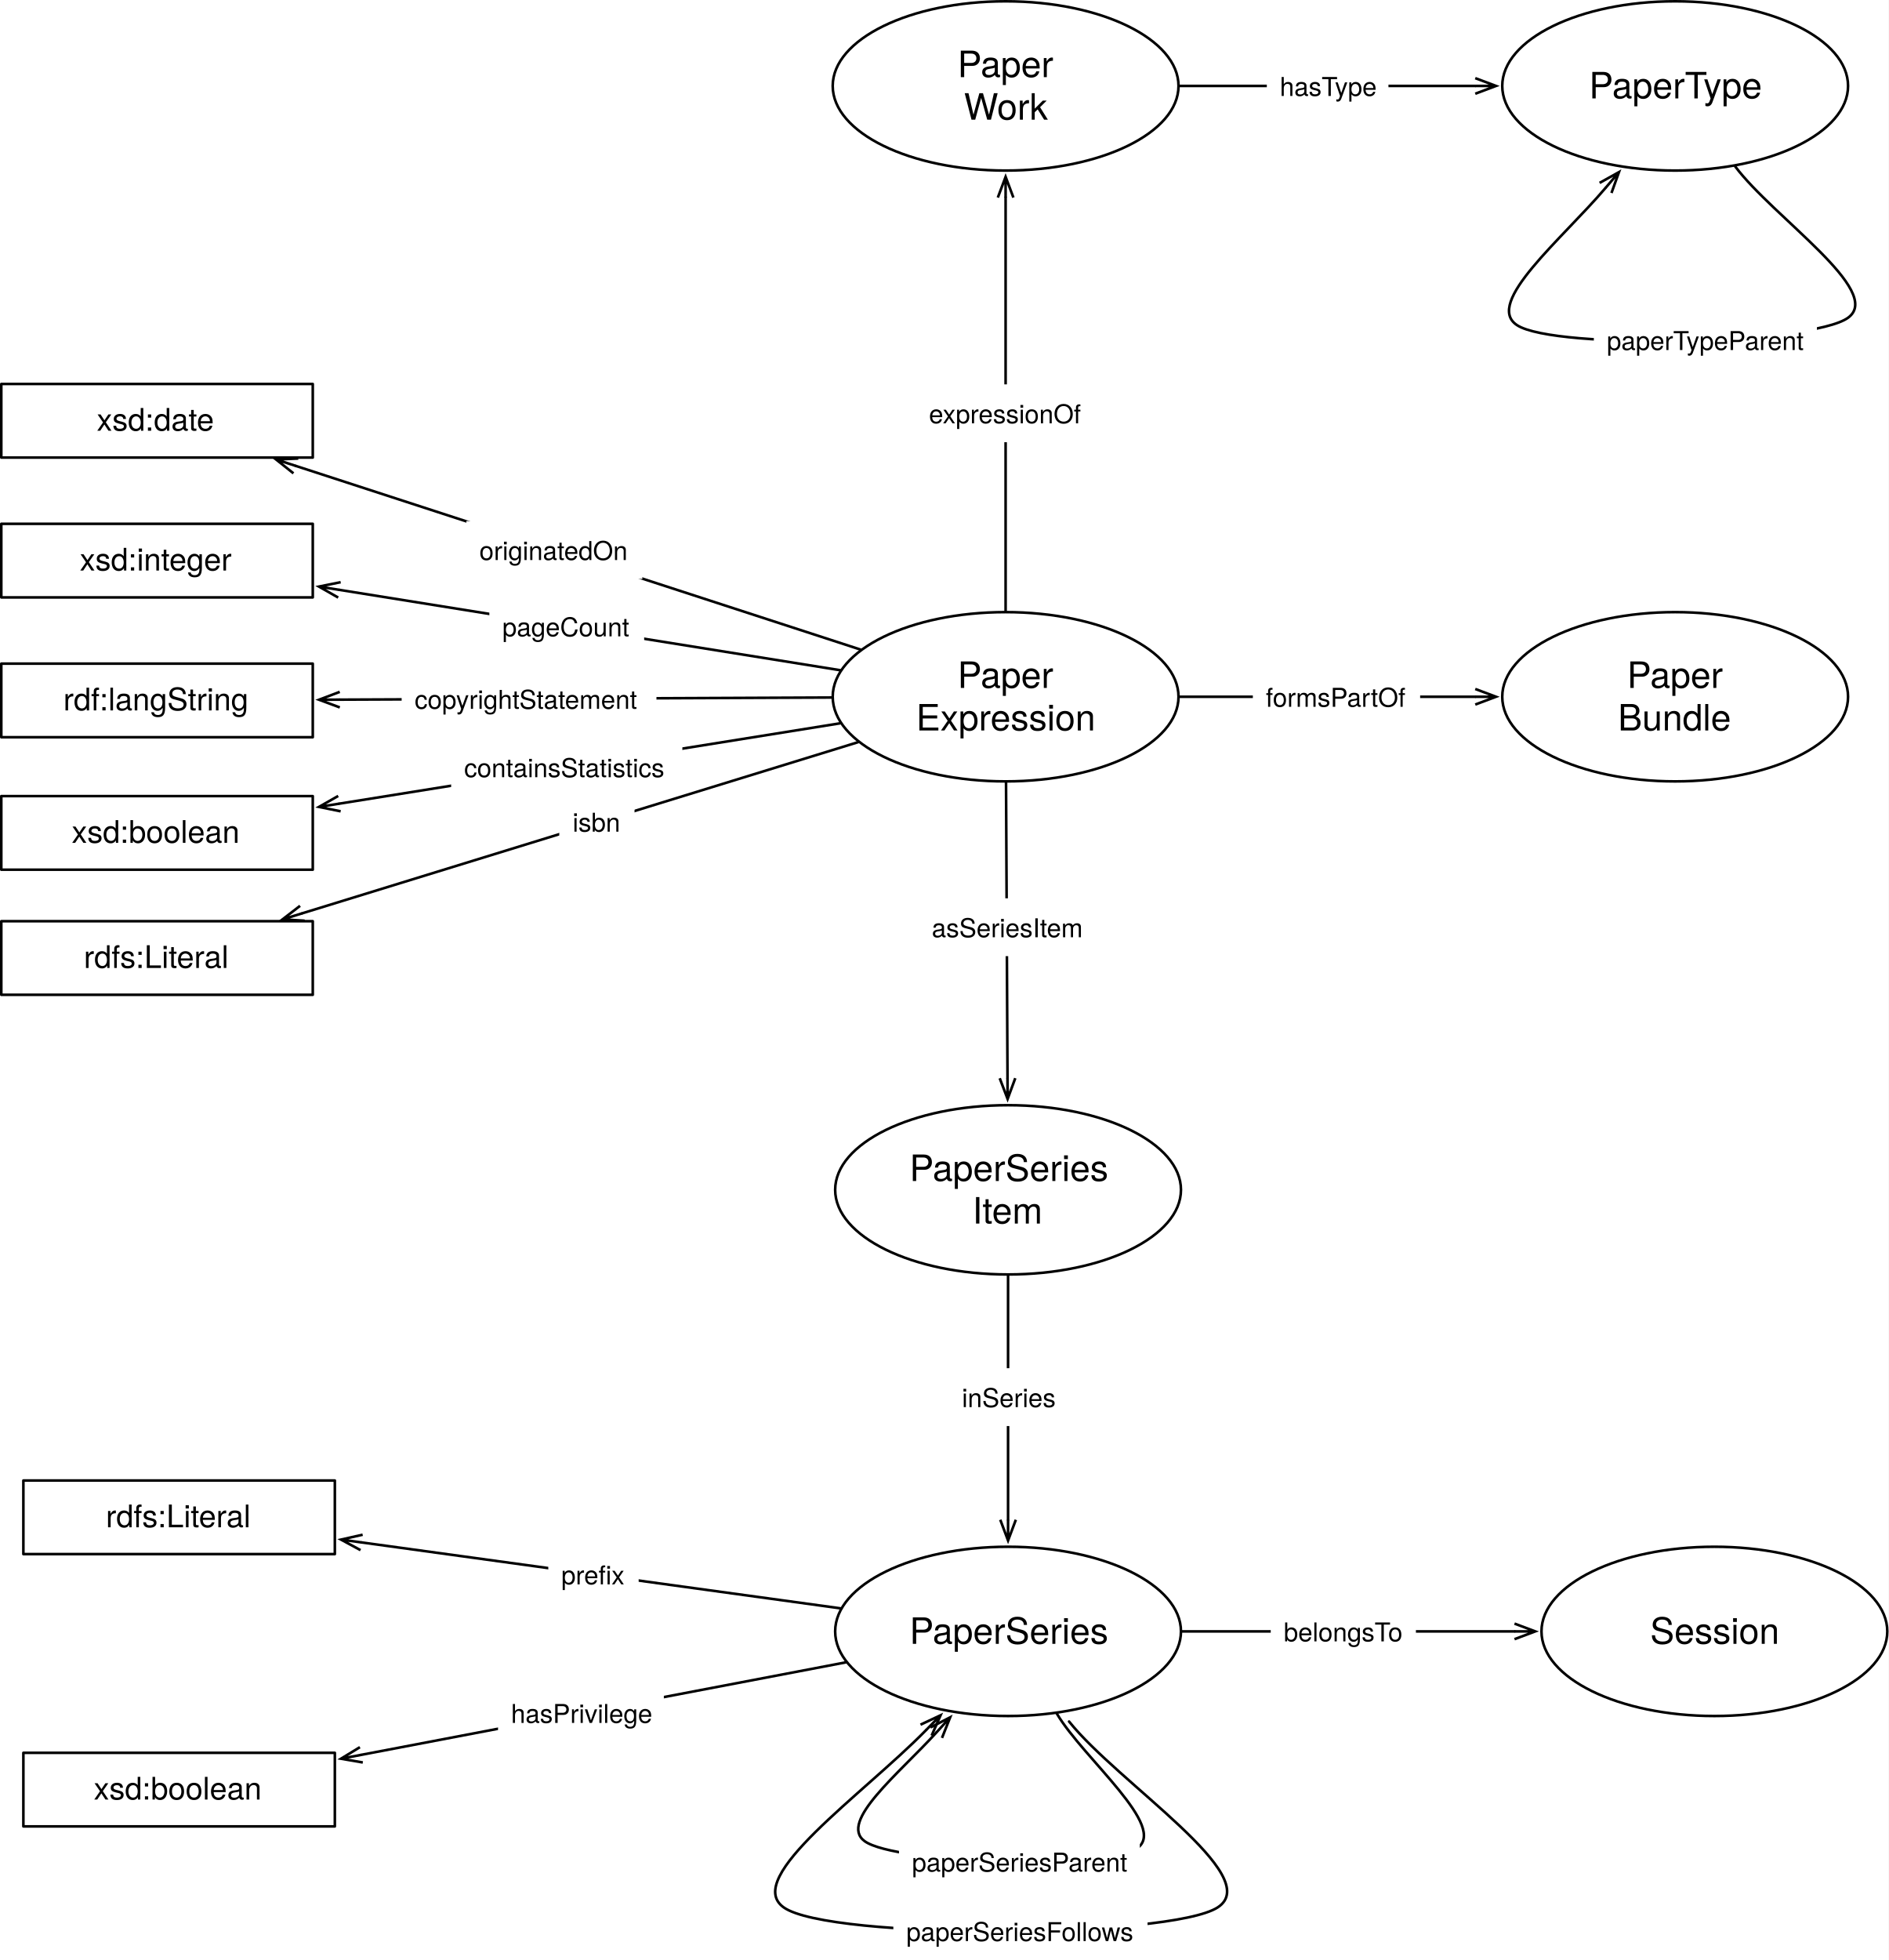
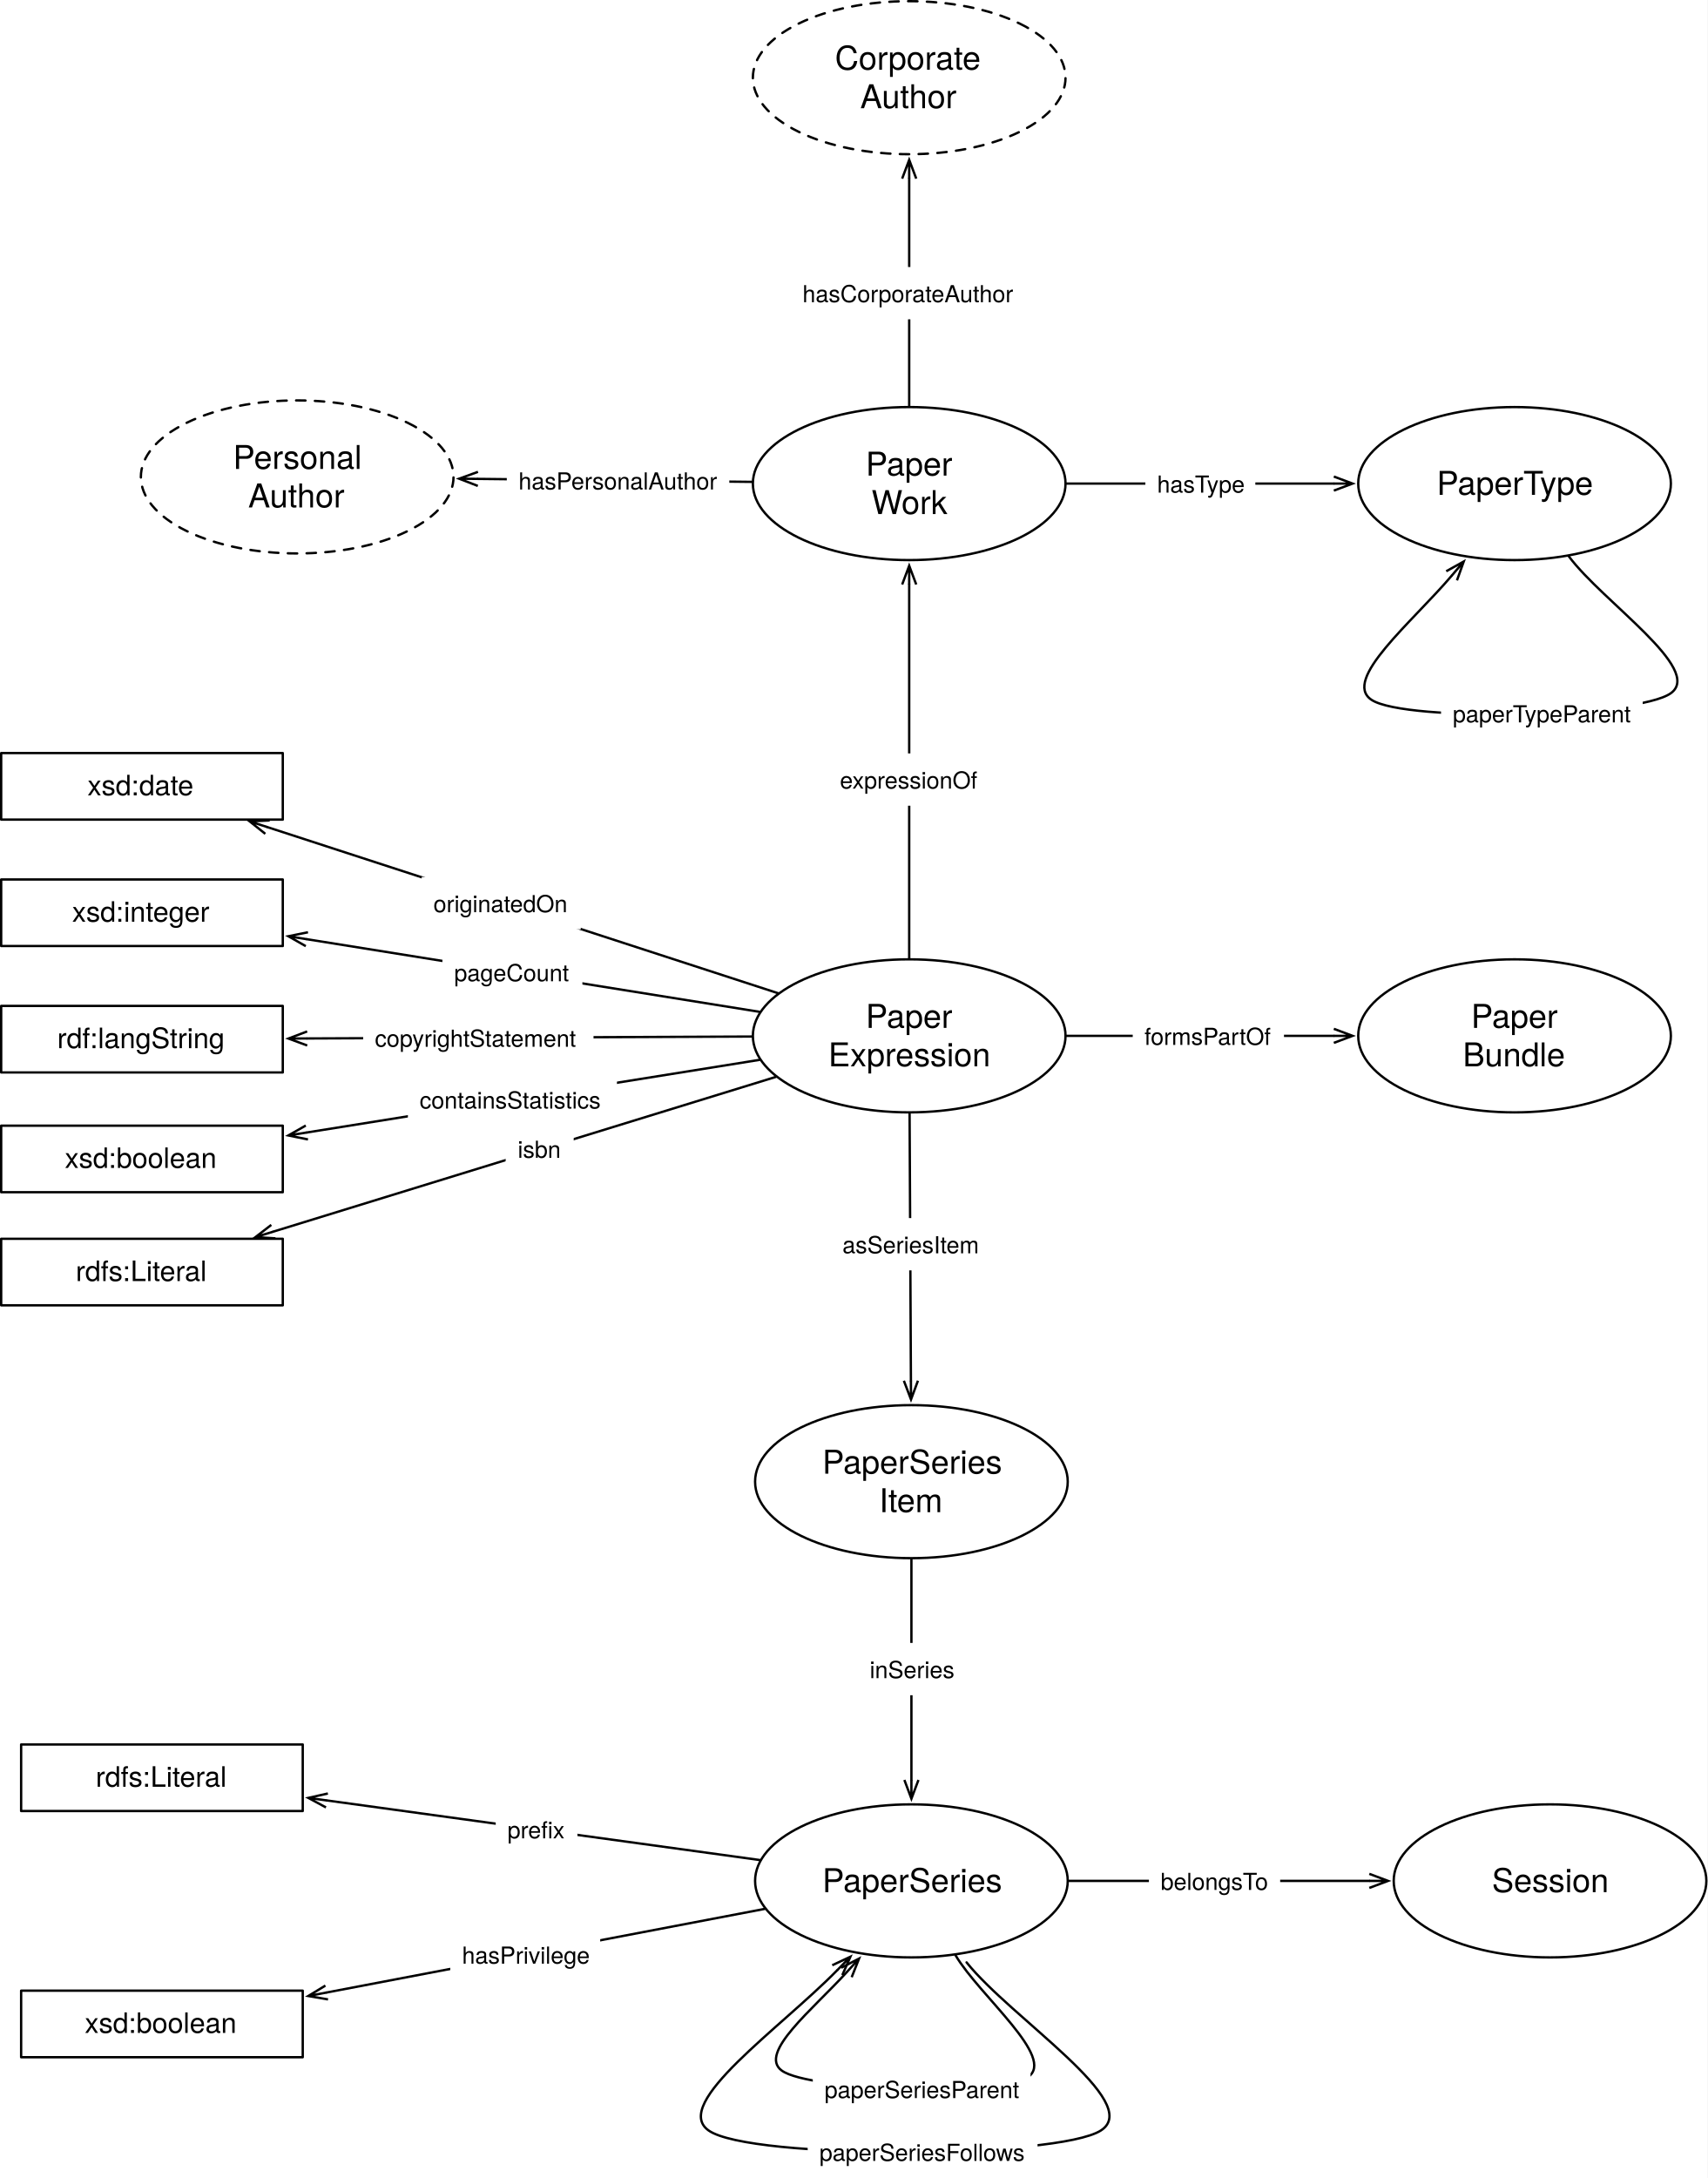
- <svg xmlns="http://www.w3.org/2000/svg" version="1.1" viewBox="200.76 475.72 727.614 754.949" width="727.614" height="754.949">
+ <svg xmlns="http://www.w3.org/2000/svg" version="1.1" viewBox="200.76 302.807 727.614 927.862" width="727.614" height="927.862">
  <defs>
    <marker orient="auto" overflow="visible" markerUnits="strokeWidth" id="StickArrow_Marker" stroke-linejoin="miter" stroke-miterlimit="10" viewBox="-1 -4 10 8" markerWidth="10" markerHeight="8" color="black">
      <g>
        <path d="M 8 0 L 0 0 M 0 -3 L 8 0 L 0 3" fill="none" stroke="currentColor" stroke-width="1" />
      </g>
    </marker>
  </defs>
-   <g id="Canvas_1" stroke-dasharray="none" stroke="none" stroke-opacity="1" fill="none" fill-opacity="1">
-     <rect fill="white" x="200.76" y="475.72" width="727.614" height="754.949" />
+   <g id="Canvas_1" fill="none" fill-opacity="1" stroke-opacity="1" stroke="none" stroke-dasharray="none">
+     <rect fill="white" x="200.76" y="302.807" width="727.614" height="927.862" />
    <g id="Canvas_1_Layer_1">
      <g id="Graphic_228">
        <ellipse cx="589.134" cy="934.016" rx="66.614" ry="32.598" fill="white" />
        <ellipse cx="589.134" cy="934.016" rx="66.614" ry="32.598" stroke="black" stroke-linecap="round" stroke-linejoin="round" stroke-width="1" />
        <text transform="translate(540.8425 917.6237)" fill="black">
          <tspan font-family="Helvetica Neue" font-size="14" fill="black" x="10.316" y="13">PaperSeries</tspan>
          <tspan font-family="Helvetica Neue" font-size="14" fill="black" x="34.543" y="29.392">Item</tspan>
        </text>
      </g>
      <g id="Line_259">
        <line x1="588.354" y1="777.193" x2="588.92" y2="891.018" marker-end="url(#StickArrow_Marker)" stroke="black" stroke-linecap="round" stroke-linejoin="round" stroke-width="1" />
      </g>
      <g id="Graphic_258">
        <rect x="554.741" y="821.728" width="67.78" height="22.28" fill="white" />
        <text transform="translate(559.7406 826.7283)" fill="black">
          <tspan font-family="Helvetica Neue" font-size="10" fill="black" x="0" y="10">asSeriesItem</tspan>
        </text>
      </g>
      <g id="Graphic_304">
        <ellipse cx="846.142" cy="744.095" rx="66.614" ry="32.598" fill="white" />
        <ellipse cx="846.142" cy="744.095" rx="66.614" ry="32.598" stroke="black" stroke-linecap="round" stroke-linejoin="round" stroke-width="1" />
        <text transform="translate(797.8504 727.7025)" fill="black">
          <tspan font-family="Helvetica Neue" font-size="14" fill="black" x="29.755" y="13">Paper</tspan>
          <tspan font-family="Helvetica Neue" font-size="14" fill="black" x="26.248" y="29.392">Bundle</tspan>
        </text>
      </g>
      <g id="Line_306">
        <line x1="655.303" y1="744.095" x2="769.128" y2="744.095" marker-end="url(#StickArrow_Marker)" stroke="black" stroke-linecap="round" stroke-linejoin="round" stroke-width="1" />
      </g>
      <g id="Graphic_305">
        <rect x="683.443" y="732.955" width="64.45" height="22.28" fill="white" />
        <text transform="translate(688.4426 737.9545)" fill="black">
          <tspan font-family="Helvetica Neue" font-size="10" fill="black" x="3659295e-19" y="10">formsPartOf</tspan>
        </text>
      </g>
      <g id="Graphic_361">
        <ellipse cx="846.142" cy="508.819" rx="66.614" ry="32.598" fill="white" />
        <ellipse cx="846.142" cy="508.819" rx="66.614" ry="32.598" stroke="black" stroke-linecap="round" stroke-linejoin="round" stroke-width="1" />
        <text transform="translate(797.8504 500.6229)" fill="black">
          <tspan font-family="Helvetica Neue" font-size="14" fill="black" x="15.104" y="13">PaperType</tspan>
        </text>
      </g>
      <g id="Line_363">
        <line x1="655.303" y1="508.819" x2="769.128" y2="508.819" marker-end="url(#StickArrow_Marker)" stroke="black" stroke-linecap="round" stroke-linejoin="round" stroke-width="1" />
      </g>
      <g id="Graphic_362">
        <rect x="688.825" y="497.679" width="46.86" height="22.28" fill="white" />
        <text transform="translate(693.8252 502.6789)" fill="black">
          <tspan font-family="Helvetica Neue" font-size="10" fill="black" x="29132252e-20" y="10">hasType</tspan>
        </text>
      </g>
      <g id="Graphic_364">
        <ellipse cx="589.134" cy="1104.094" rx="66.614" ry="32.598" fill="white" />
        <ellipse cx="589.134" cy="1104.094" rx="66.614" ry="32.598" stroke="black" stroke-linecap="round" stroke-linejoin="round" stroke-width="1" />
        <text transform="translate(540.8425 1095.899)" fill="black">
          <tspan font-family="Helvetica Neue" font-size="14" fill="black" x="10.316" y="13">PaperSeries</tspan>
        </text>
      </g>
      <g id="Line_366">
        <line x1="589.134" y1="967.114" x2="589.134" y2="1061.096" marker-end="url(#StickArrow_Marker)" stroke="black" stroke-linecap="round" stroke-linejoin="round" stroke-width="1" />
      </g>
      <g id="Graphic_365">
        <rect x="566.359" y="1002.721" width="45.55" height="22.28" fill="white" />
        <text transform="translate(571.3589 1007.721)" fill="black">
          <tspan font-family="Helvetica Neue" font-size="10" fill="black" x="0" y="10">inSeries</tspan>
        </text>
      </g>
      <g id="Line_368">
        <path d="M 607.964 1135.836 C 618.221 1153.128 651.09 1179.543 638.74 1187.716 C 626.39 1195.89 545.698 1193.596 533.858 1184.882 C 523.757 1177.447 547.316 1158.696 561.456 1143.113" marker-end="url(#StickArrow_Marker)" stroke="black" stroke-linecap="round" stroke-linejoin="round" stroke-width="1" />
      </g>
      <g id="Graphic_367">
        <rect x="547.111" y="1181.624" width="92.78" height="22.28" fill="white" />
        <text transform="translate(552.1108 1186.624)" fill="black">
          <tspan font-family="Helvetica Neue" font-size="10" fill="black" x="0" y="10">paperSeriesParent</tspan>
        </text>
      </g>
      <g id="Line_370">
        <path d="M 612.636 1138.813 C 631.729 1162.671 688.246 1198.465 669.921 1210.394 C 651.597 1222.323 520.299 1222.995 502.677 1210.394 C 486.699 1198.967 533.408 1166.814 557.541 1142.127" marker-end="url(#StickArrow_Marker)" stroke="black" stroke-linecap="round" stroke-linejoin="round" stroke-width="1" />
      </g>
      <g id="Graphic_369">
        <rect x="544.936" y="1208.389" width="97.94" height="22.28" fill="white" />
        <text transform="translate(549.9364 1213.389)" fill="black">
          <tspan font-family="Helvetica Neue" font-size="10" fill="black" x="0" y="10">paperSeriesFollows</tspan>
        </text>
      </g>
      <g id="Line_372">
        <path d="M 869.291 539.849 C 883.778 559.267 926.77 587.928 912.756 598.11 C 898.742 608.292 799.764 610.586 785.197 600.945 C 772.415 592.485 802.672 567.72 819.319 548.112" marker-end="url(#StickArrow_Marker)" stroke="black" stroke-linecap="round" stroke-linejoin="round" stroke-width="1" />
      </g>
      <g id="Graphic_371">
        <rect x="814.813" y="595.55" width="85.94" height="22.28" fill="white" />
        <text transform="translate(819.8133 600.5499)" fill="black">
          <tspan font-family="Helvetica Neue" font-size="10" fill="black" x="0" y="10">paperTypeParent</tspan>
        </text>
      </g>
      <g id="Graphic_373">
        <ellipse cx="861.26" cy="1104.094" rx="66.614" ry="32.598" fill="white" />
        <ellipse cx="861.26" cy="1104.094" rx="66.614" ry="32.598" stroke="black" stroke-linecap="round" stroke-linejoin="round" stroke-width="1" />
        <text transform="translate(812.9685 1095.899)" fill="black">
          <tspan font-family="Helvetica Neue" font-size="14" fill="black" x="23.532" y="13">Session</tspan>
        </text>
      </g>
      <g id="Line_375">
        <line x1="656.248" y1="1104.094" x2="784.246" y2="1104.094" marker-end="url(#StickArrow_Marker)" stroke="black" stroke-linecap="round" stroke-linejoin="round" stroke-width="1" />
      </g>
      <g id="Graphic_374">
        <rect x="690.336" y="1092.955" width="55.93" height="22.28" fill="white" />
        <text transform="translate(695.3363 1097.955)" fill="black">
          <tspan font-family="Helvetica Neue" font-size="10" fill="black" x="14210855e-20" y="10">belongsTo</tspan>
        </text>
      </g>
      <g id="Graphic_384">
        <rect x="209.764" y="1045.984" width="120" height="28.346" fill="white" />
        <rect x="209.764" y="1045.984" width="120" height="28.346" stroke="black" stroke-linecap="round" stroke-linejoin="round" stroke-width="1" />
        <text transform="translate(214.7638 1052.989)" fill="black">
          <tspan font-family="Helvetica Neue" font-size="12" fill="black" x="26.776" y="11">rdfs:Literal</tspan>
        </text>
      </g>
      <g id="Line_383">
        <line x1="524.499" y1="1095.202" x2="340.067" y2="1069.829" marker-end="url(#StickArrow_Marker)" stroke="black" stroke-linecap="round" stroke-linejoin="round" stroke-width="1" />
      </g>
      <g id="Graphic_382">
        <rect x="412" y="1070.98" width="34.81" height="22.28" fill="white" />
        <text transform="translate(416.9998 1075.98)" fill="black">
          <tspan font-family="Helvetica Neue" font-size="10" fill="black" x="6554757e-19" y="10">prefix</tspan>
        </text>
      </g>
      <g id="Graphic_387">
        <rect x="209.764" y="1150.866" width="120" height="28.346" fill="white" />
        <rect x="209.764" y="1150.866" width="120" height="28.346" stroke="black" stroke-linecap="round" stroke-linejoin="round" stroke-width="1" />
        <text transform="translate(214.7638 1157.871)" fill="black">
          <tspan font-family="Helvetica Neue" font-size="12" fill="black" x="22.108" y="11">xsd:boolean</tspan>
        </text>
      </g>
      <g id="Line_386">
        <line x1="526.565" y1="1116.034" x2="339.979" y2="1151.64" marker-end="url(#StickArrow_Marker)" stroke="black" stroke-linecap="round" stroke-linejoin="round" stroke-width="1" />
      </g>
      <g id="Graphic_385">
        <rect x="392.637" y="1124.357" width="63.88" height="22.28" fill="white" />
        <text transform="translate(397.6372 1129.357)" fill="black">
          <tspan font-family="Helvetica Neue" font-size="10" fill="black" x="50803806e-20" y="10">hasPrivilege</tspan>
        </text>
      </g>
      <g id="Graphic_391">
        <rect x="201.26" y="731.339" width="120" height="28.346" fill="white" />
        <rect x="201.26" y="731.339" width="120" height="28.346" stroke="black" stroke-linecap="round" stroke-linejoin="round" stroke-width="1" />
        <text transform="translate(206.2598 738.3438)" fill="black">
          <tspan font-family="Helvetica Neue" font-size="12" fill="black" x="18.886" y="11">rdf:langString</tspan>
        </text>
      </g>
      <g id="Line_393">
        <line x1="521.077" y1="744.385" x2="331.66" y2="745.207" marker-end="url(#StickArrow_Marker)" stroke="black" stroke-linecap="round" stroke-linejoin="round" stroke-width="1" />
      </g>
      <g id="Graphic_392">
        <rect x="355.503" y="733.75" width="98.17" height="22.28" fill="white" />
        <text transform="translate(360.5027 738.7504)" fill="black">
          <tspan font-family="Helvetica Neue" font-size="10" fill="black" x="0" y="10">copyrightStatement</tspan>
        </text>
      </g>
      <g id="Graphic_394">
        <rect x="201.26" y="677.48" width="120" height="28.346" fill="white" />
        <rect x="201.26" y="677.48" width="120" height="28.346" stroke="black" stroke-linecap="round" stroke-linejoin="round" stroke-width="1" />
        <text transform="translate(206.2598 684.4855)" fill="black">
          <tspan font-family="Helvetica Neue" font-size="12" fill="black" x="25.222" y="11">xsd:integer</tspan>
        </text>
      </g>
      <g id="Line_396">
        <line x1="524.381" y1="733.859" x2="331.529" y2="702.925" marker-end="url(#StickArrow_Marker)" stroke="black" stroke-linecap="round" stroke-linejoin="round" stroke-width="1" />
      </g>
      <g id="Graphic_395">
        <rect x="389.291" y="705.834" width="59.64" height="22.28" fill="white" />
        <text transform="translate(394.2914 710.8337)" fill="black">
          <tspan font-family="Helvetica Neue" font-size="10" fill="black" x="0" y="10">pageCount</tspan>
        </text>
      </g>
      <g id="Graphic_397">
        <rect x="201.26" y="782.362" width="120" height="28.346" fill="white" />
        <rect x="201.26" y="782.362" width="120" height="28.346" stroke="black" stroke-linecap="round" stroke-linejoin="round" stroke-width="1" />
        <text transform="translate(206.2598 789.3674)" fill="black">
          <tspan font-family="Helvetica Neue" font-size="12" fill="black" x="22.108" y="11">xsd:boolean</tspan>
        </text>
      </g>
      <g id="Line_399">
        <line x1="524.381" y1="754.33" x2="331.529" y2="785.264" marker-end="url(#StickArrow_Marker)" stroke="black" stroke-linecap="round" stroke-linejoin="round" stroke-width="1" />
      </g>
      <g id="Graphic_398">
        <rect x="374.571" y="760.075" width="89.08" height="22.28" fill="white" />
        <text transform="translate(379.5714 765.0753)" fill="black">
          <tspan font-family="Helvetica Neue" font-size="10" fill="black" x="8668621e-19" y="10">containsStatistics</tspan>
        </text>
      </g>
      <g id="Graphic_400">
        <ellipse cx="588.189" cy="508.819" rx="66.614" ry="32.598" fill="white" />
        <ellipse cx="588.189" cy="508.819" rx="66.614" ry="32.598" stroke="black" stroke-linecap="round" stroke-linejoin="round" stroke-width="1" />
        <text transform="translate(539.8976 492.4269)" fill="black">
          <tspan font-family="Helvetica Neue" font-size="14" fill="black" x="29.755" y="13">Paper</tspan>
          <tspan font-family="Helvetica Neue" font-size="14" fill="black" x="32.226" y="29.392">Work</tspan>
        </text>
      </g>
      <g id="Graphic_402">
        <ellipse cx="588.189" cy="744.095" rx="66.614" ry="32.598" fill="white" />
        <ellipse cx="588.189" cy="744.095" rx="66.614" ry="32.598" stroke="black" stroke-linecap="round" stroke-linejoin="round" stroke-width="1" />
        <text transform="translate(539.8976 727.7025)" fill="black">
          <tspan font-family="Helvetica Neue" font-size="14" fill="black" x="29.755" y="13">Paper</tspan>
          <tspan font-family="Helvetica Neue" font-size="14" fill="black" x="13.809" y="29.392">Expression</tspan>
        </text>
      </g>
      <g id="Line_405">
        <line x1="588.189" y1="710.996" x2="588.189" y2="551.817" marker-end="url(#StickArrow_Marker)" stroke="black" stroke-linecap="round" stroke-linejoin="round" stroke-width="1" />
      </g>
      <g id="Graphic_404">
        <rect x="553.649" y="623.771" width="69.08" height="22.28" fill="white" />
        <text transform="translate(558.649 628.7714)" fill="black">
          <tspan font-family="Helvetica Neue" font-size="10" fill="black" x="8704149e-19" y="10">expressionOf</tspan>
        </text>
      </g>
      <g id="Graphic_408">
        <rect x="201.26" y="830.551" width="120" height="28.346" fill="white" />
        <rect x="201.26" y="830.551" width="120" height="28.346" stroke="black" stroke-linecap="round" stroke-linejoin="round" stroke-width="1" />
        <text transform="translate(206.2598 837.5564)" fill="black">
          <tspan font-family="Helvetica Neue" font-size="12" fill="black" x="26.776" y="11">rdfs:Literal</tspan>
        </text>
      </g>
      <g id="Line_407">
        <line x1="531.311" y1="761.602" x2="317.246" y2="827.492" marker-end="url(#StickArrow_Marker)" stroke="black" stroke-linecap="round" stroke-linejoin="round" stroke-width="1" />
      </g>
      <g id="Graphic_406">
        <rect x="416.225" y="781.062" width="29" height="23" fill="white" />
        <text transform="translate(421.3702 786.0624)" fill="black">
          <tspan font-family="Helvetica Neue" font-size="10" fill="black" x="0" y="10">isbn</tspan>
        </text>
      </g>
      <g id="Graphic_409">
        <rect x="201.26" y="623.622" width="120" height="28.346" fill="white" />
        <rect x="201.26" y="623.622" width="120" height="28.346" stroke="black" stroke-linecap="round" stroke-linejoin="round" stroke-width="1" />
        <text transform="translate(206.2598 630.6273)" fill="black">
          <tspan font-family="Helvetica Neue" font-size="12" fill="black" x="31.774" y="11">xsd:date</tspan>
        </text>
      </g>
      <g id="Line_411">
        <line x1="532.219" y1="725.896" x2="314.741" y2="655.184" marker-end="url(#StickArrow_Marker)" stroke="black" stroke-linecap="round" stroke-linejoin="round" stroke-width="1" />
      </g>
      <g id="Graphic_410">
        <rect x="380.448" y="676.429" width="67.79" height="22.28" fill="white" />
        <text transform="translate(385.4477 681.4293)" fill="black">
          <tspan font-family="Helvetica Neue" font-size="10" fill="black" x="43343107e-20" y="10">originatedOn</tspan>
        </text>
      </g>
+       <g id="Graphic_412">
+         <ellipse cx="588.189" cy="335.906" rx="66.614" ry="32.598" fill="white" />
+         <path d="M 635.292 312.855 C 661.307 325.585 661.307 346.226 635.292 358.956 C 609.278 371.687 567.1 371.687 541.086 358.956 C 515.071 346.226 515.071 325.585 541.086 312.855 C 567.1 300.124 609.278 300.124 635.292 312.855" stroke="black" stroke-linecap="round" stroke-linejoin="round" stroke-dasharray="4.0,4.0" stroke-width="1" />
+         <text transform="translate(539.8976 319.5135)" fill="black">
+           <tspan font-family="Helvetica Neue" font-size="14" fill="black" x="16.665" y="13">Corporate</tspan>
+           <tspan font-family="Helvetica Neue" font-size="14" fill="black" x="27.417" y="29.392">Author</tspan>
+         </text>
+       </g>
+       <g id="Graphic_413">
+         <ellipse cx="327.402" cy="505.984" rx="66.614" ry="32.598" fill="white" />
+         <path d="M 374.505 482.934 C 400.519 495.664 400.519 516.304 374.505 529.035 C 348.49 541.765 306.313 541.765 280.298 529.035 C 254.284 516.304 254.284 495.664 280.298 482.934 C 306.313 470.203 348.49 470.203 374.505 482.934" stroke="black" stroke-linecap="round" stroke-linejoin="round" stroke-dasharray="4.0,4.0" stroke-width="1" />
+         <text transform="translate(279.1102 489.5922)" fill="black">
+           <tspan font-family="Helvetica Neue" font-size="14" fill="black" x="20.942" y="13">Personal</tspan>
+           <tspan font-family="Helvetica Neue" font-size="14" fill="black" x="27.417" y="29.392">Author</tspan>
+         </text>
+       </g>
+       <g id="Line_415">
+         <line x1="521.091" y1="508.09" x2="404.399" y2="506.821" marker-end="url(#StickArrow_Marker)" stroke="black" stroke-linecap="round" stroke-linejoin="round" stroke-width="1" />
+       </g>
+       <g id="Graphic_414">
+         <rect x="416.715" y="496.33" width="94.82" height="22.28" fill="white" />
+         <text transform="translate(421.7155 501.3304)" fill="black">
+           <tspan font-family="Helvetica Neue" font-size="10" fill="black" x="0" y="10">hasPersonalAuthor</tspan>
+         </text>
+       </g>
+       <g id="Line_417">
+         <line x1="588.189" y1="475.72" x2="588.189" y2="378.904" marker-end="url(#StickArrow_Marker)" stroke="black" stroke-linecap="round" stroke-linejoin="round" stroke-width="1" />
+       </g>
+       <g id="Graphic_416">
+         <rect x="537.724" y="416.559" width="100.93" height="22.28" fill="white" />
+         <text transform="translate(542.724 421.5585)" fill="black">
+           <tspan font-family="Helvetica Neue" font-size="10" fill="black" x="14210855e-20" y="10">hasCorporateAuthor</tspan>
+         </text>
+       </g>
    </g>
  </g>
</svg>
